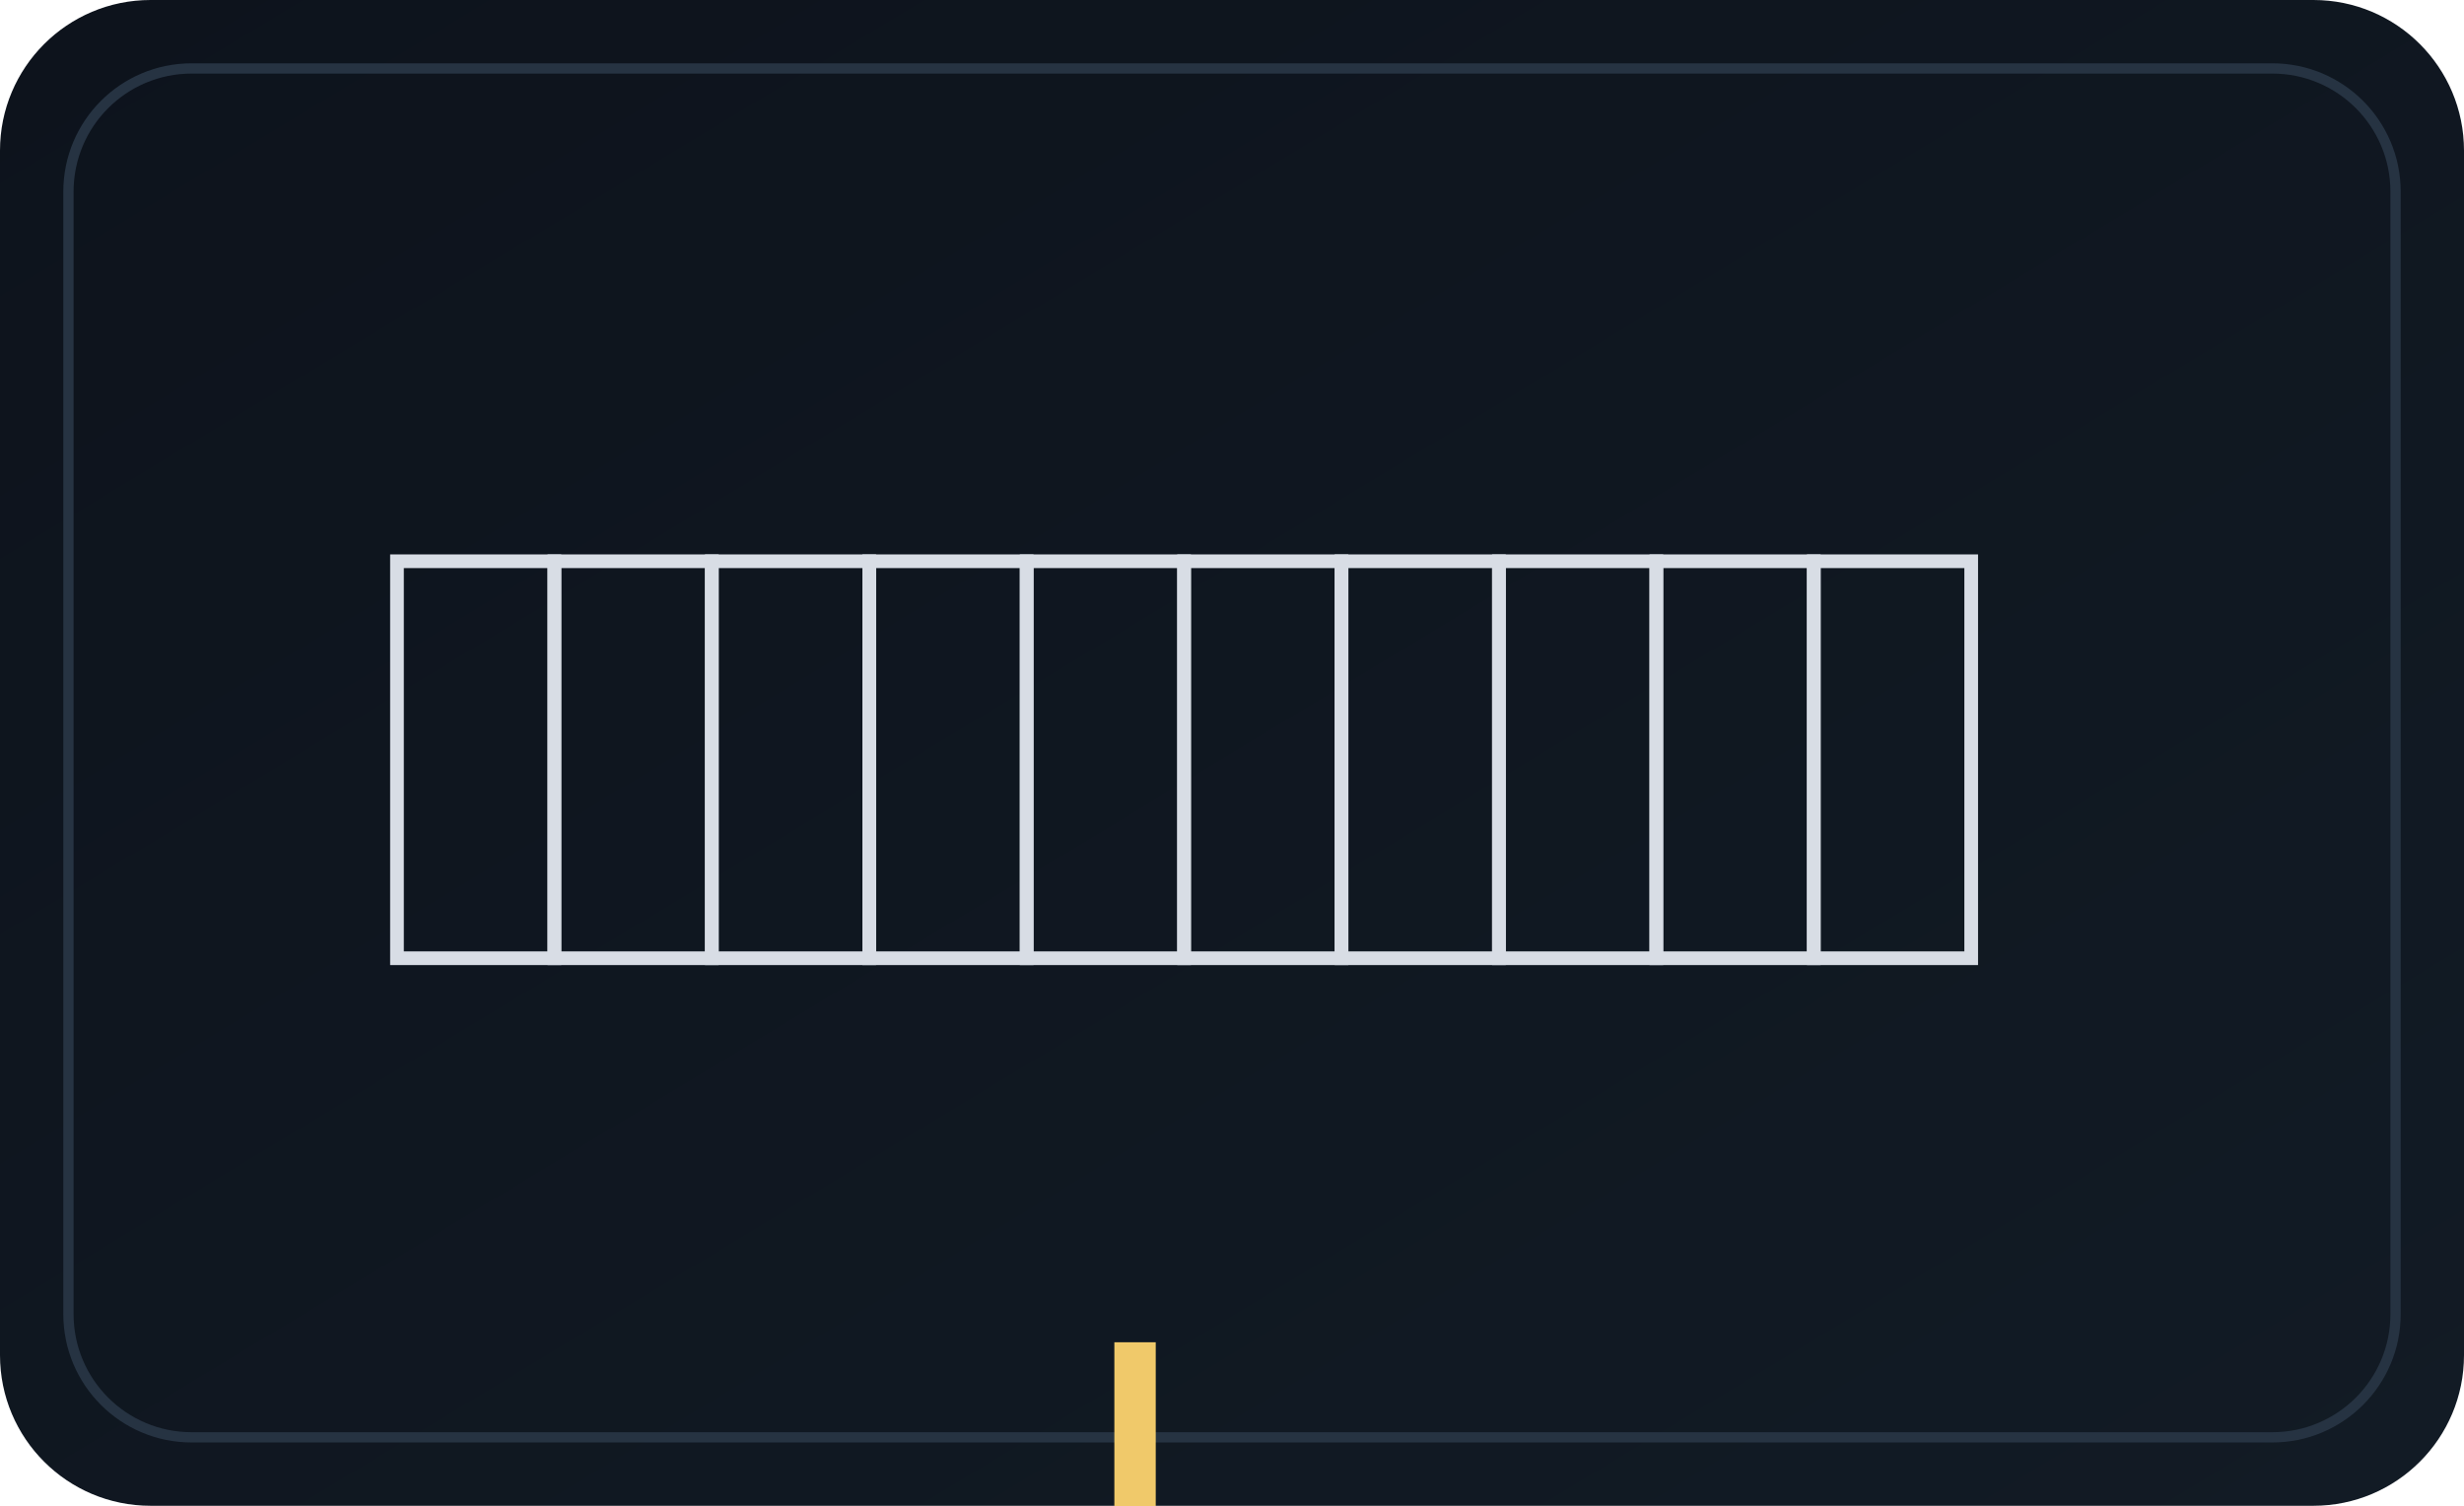
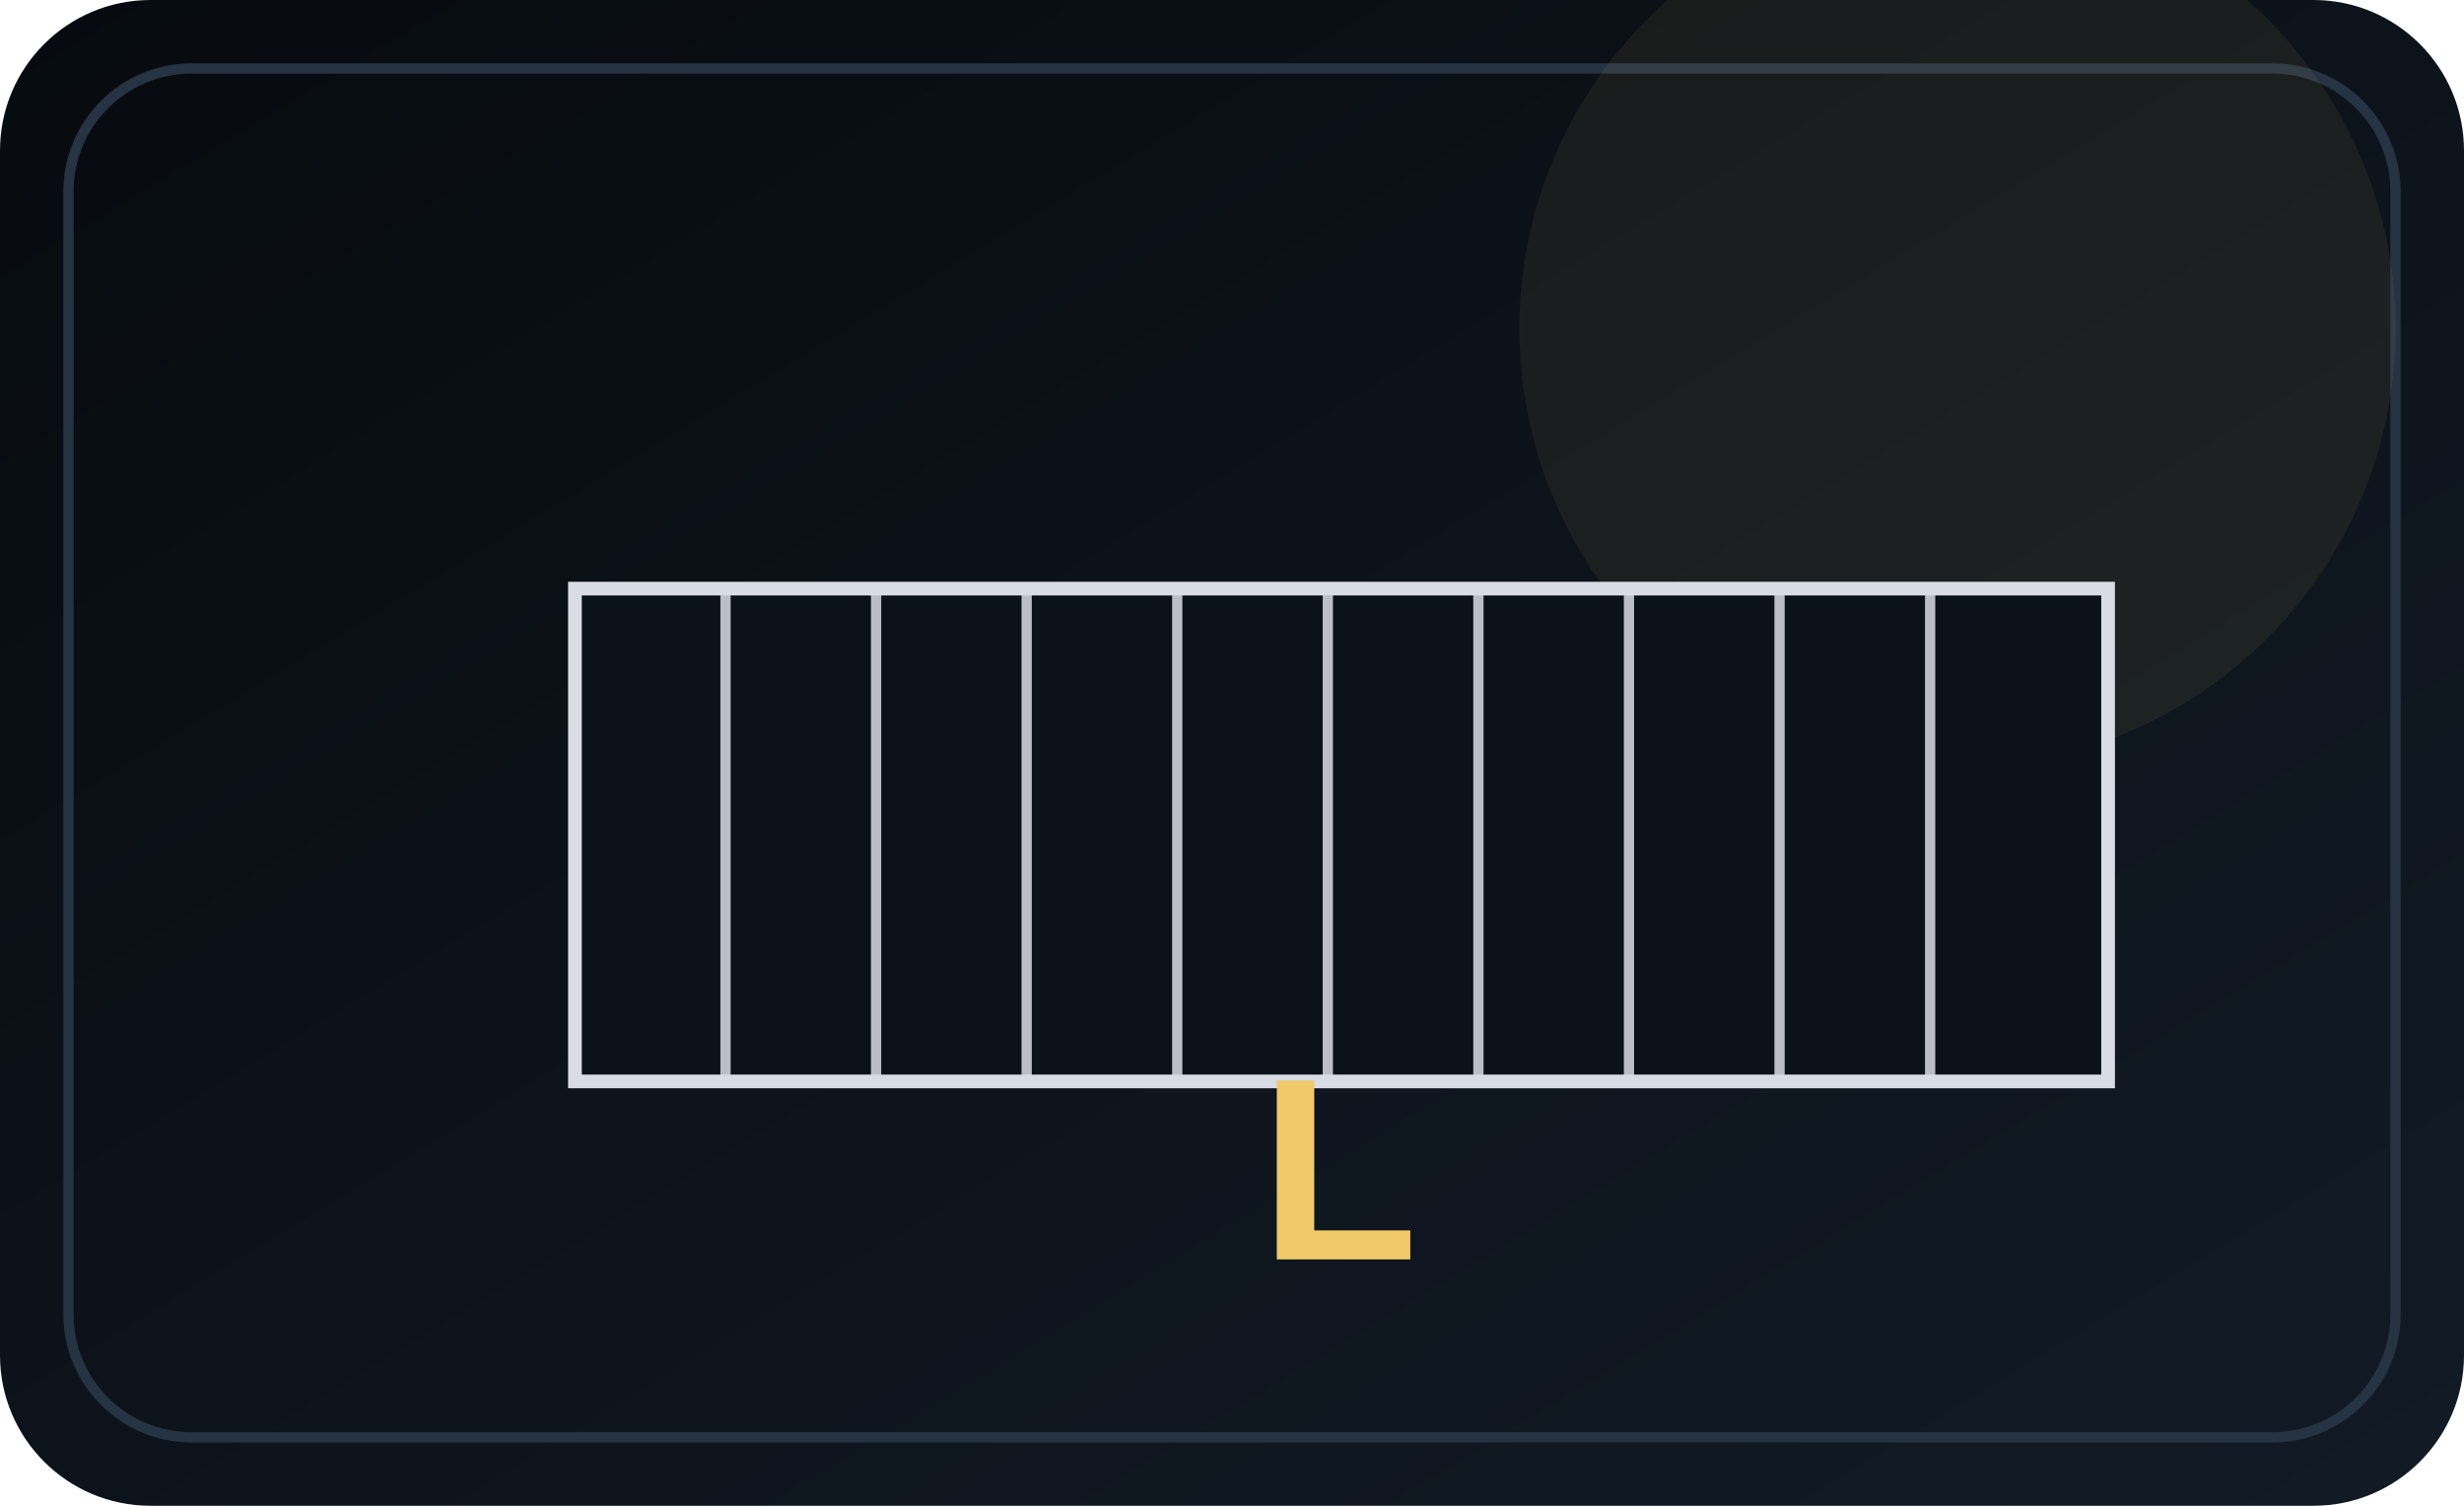
<svg xmlns="http://www.w3.org/2000/svg" width="360" height="220" viewBox="0 0 360 220" role="img">
  <defs>
    <linearGradient id="bg" x1="0" y1="0" x2="1" y2="1">
-       <stop offset="0" stop-color="#0d131c" />
+       <stop offset="0" stop-color="#070b10" />
      <stop offset="1" stop-color="#121b25" />
    </linearGradient>
-     <filter id="glow" x="-20%" y="-20%" width="140%" height="140%">
-       <feGaussianBlur stdDeviation="3" result="blur" />
+     <linearGradient id="wood" x1="0" y1="0" x2="1" y2="1">
+       <stop offset="0" stop-color="#b9823f" />
+       <stop offset="1" stop-color="#4b260f" />
+     </linearGradient>
+     <linearGradient id="metal" x1="0" y1="0" x2="1" y2="1">
+       <stop offset="0" stop-color="#9aa4b1" />
+       <stop offset="1" stop-color="#2b3440" />
+     </linearGradient>
+     <filter id="glow" x="-40%" y="-40%" width="180%" height="180%">
+       <feGaussianBlur stdDeviation="3" result="b" />
      <feMerge>
-         <feMergeNode in="blur" />
+         <feMergeNode in="b" />
        <feMergeNode in="SourceGraphic" />
      </feMerge>
    </filter>
    <marker id="arrow" viewBox="0 0 10 10" refX="8.5" refY="5" markerWidth="7" markerHeight="7" orient="auto-start-reverse">
      <path d="M0 0L10 5L0 10Z" fill="#f0c96a" />
    </marker>
  </defs>
-   <rect width="100%" height="100%" rx="22" fill="url(#bg)" />
+   <rect width="360" height="220" rx="22" fill="url(#bg)" />
  <rect x="10" y="10" width="340" height="200" rx="18" fill="none" stroke="#263342" stroke-width="1.5" />
-   <rect x="58" y="82" width="23" height="58" fill="none" stroke="#d8dde5" stroke-width="2" />
-   <rect x="81" y="82" width="23" height="58" fill="none" stroke="#d8dde5" stroke-width="2" />
-   <rect x="104" y="82" width="23" height="58" fill="none" stroke="#d8dde5" stroke-width="2" />
-   <rect x="127" y="82" width="23" height="58" fill="none" stroke="#d8dde5" stroke-width="2" />
-   <rect x="150" y="82" width="23" height="58" fill="none" stroke="#d8dde5" stroke-width="2" />
-   <rect x="173" y="82" width="23" height="58" fill="none" stroke="#d8dde5" stroke-width="2" />
-   <rect x="196" y="82" width="23" height="58" fill="none" stroke="#d8dde5" stroke-width="2" />
-   <rect x="219" y="82" width="23" height="58" fill="none" stroke="#d8dde5" stroke-width="2" />
-   <rect x="242" y="82" width="23" height="58" fill="none" stroke="#d8dde5" stroke-width="2" />
-   <rect x="265" y="82" width="23" height="58" fill="none" stroke="#d8dde5" stroke-width="2" />
-   <line x1="58" y1="178" x2="288" y2="178" stroke="#f0c96a" stroke-width="4" marker-end="url(#arrow)" marker-start="url(#arrow)" filter="url(#glow)" />
-   <text x="160" y="225" fill="#f0c96a" font-family="Arial, sans-serif" font-weight="700" font-size="42">L</text>
+   <circle cx="286" cy="48" r="64" fill="#f0c96a" opacity=".07" />
+   <g transform="translate(42 42)">
+     <rect x="42" y="44" width="224" height="72" fill="#0b121a" stroke="#d8dde5" stroke-width="2" />
+     <g stroke="#d8dde5" stroke-width="1.5" opacity=".85">
+       <path d="M64 44v72M86 44v72M108 44v72M130 44v72M152 44v72M174 44v72M196 44v72M218 44v72M240 44v72" />
+     </g>
+     <line x1="42" y1="148" x2="266" y2="148" stroke="#f0c96a" stroke-width="4" marker-end="url(#arrow)" marker-start="url(#arrow)" filter="url(#glow)" />
+     <text x="142" y="142" fill="#f0c96a" font-family="Arial, sans-serif" font-weight="700" font-size="38">L</text>
+   </g>
</svg>
